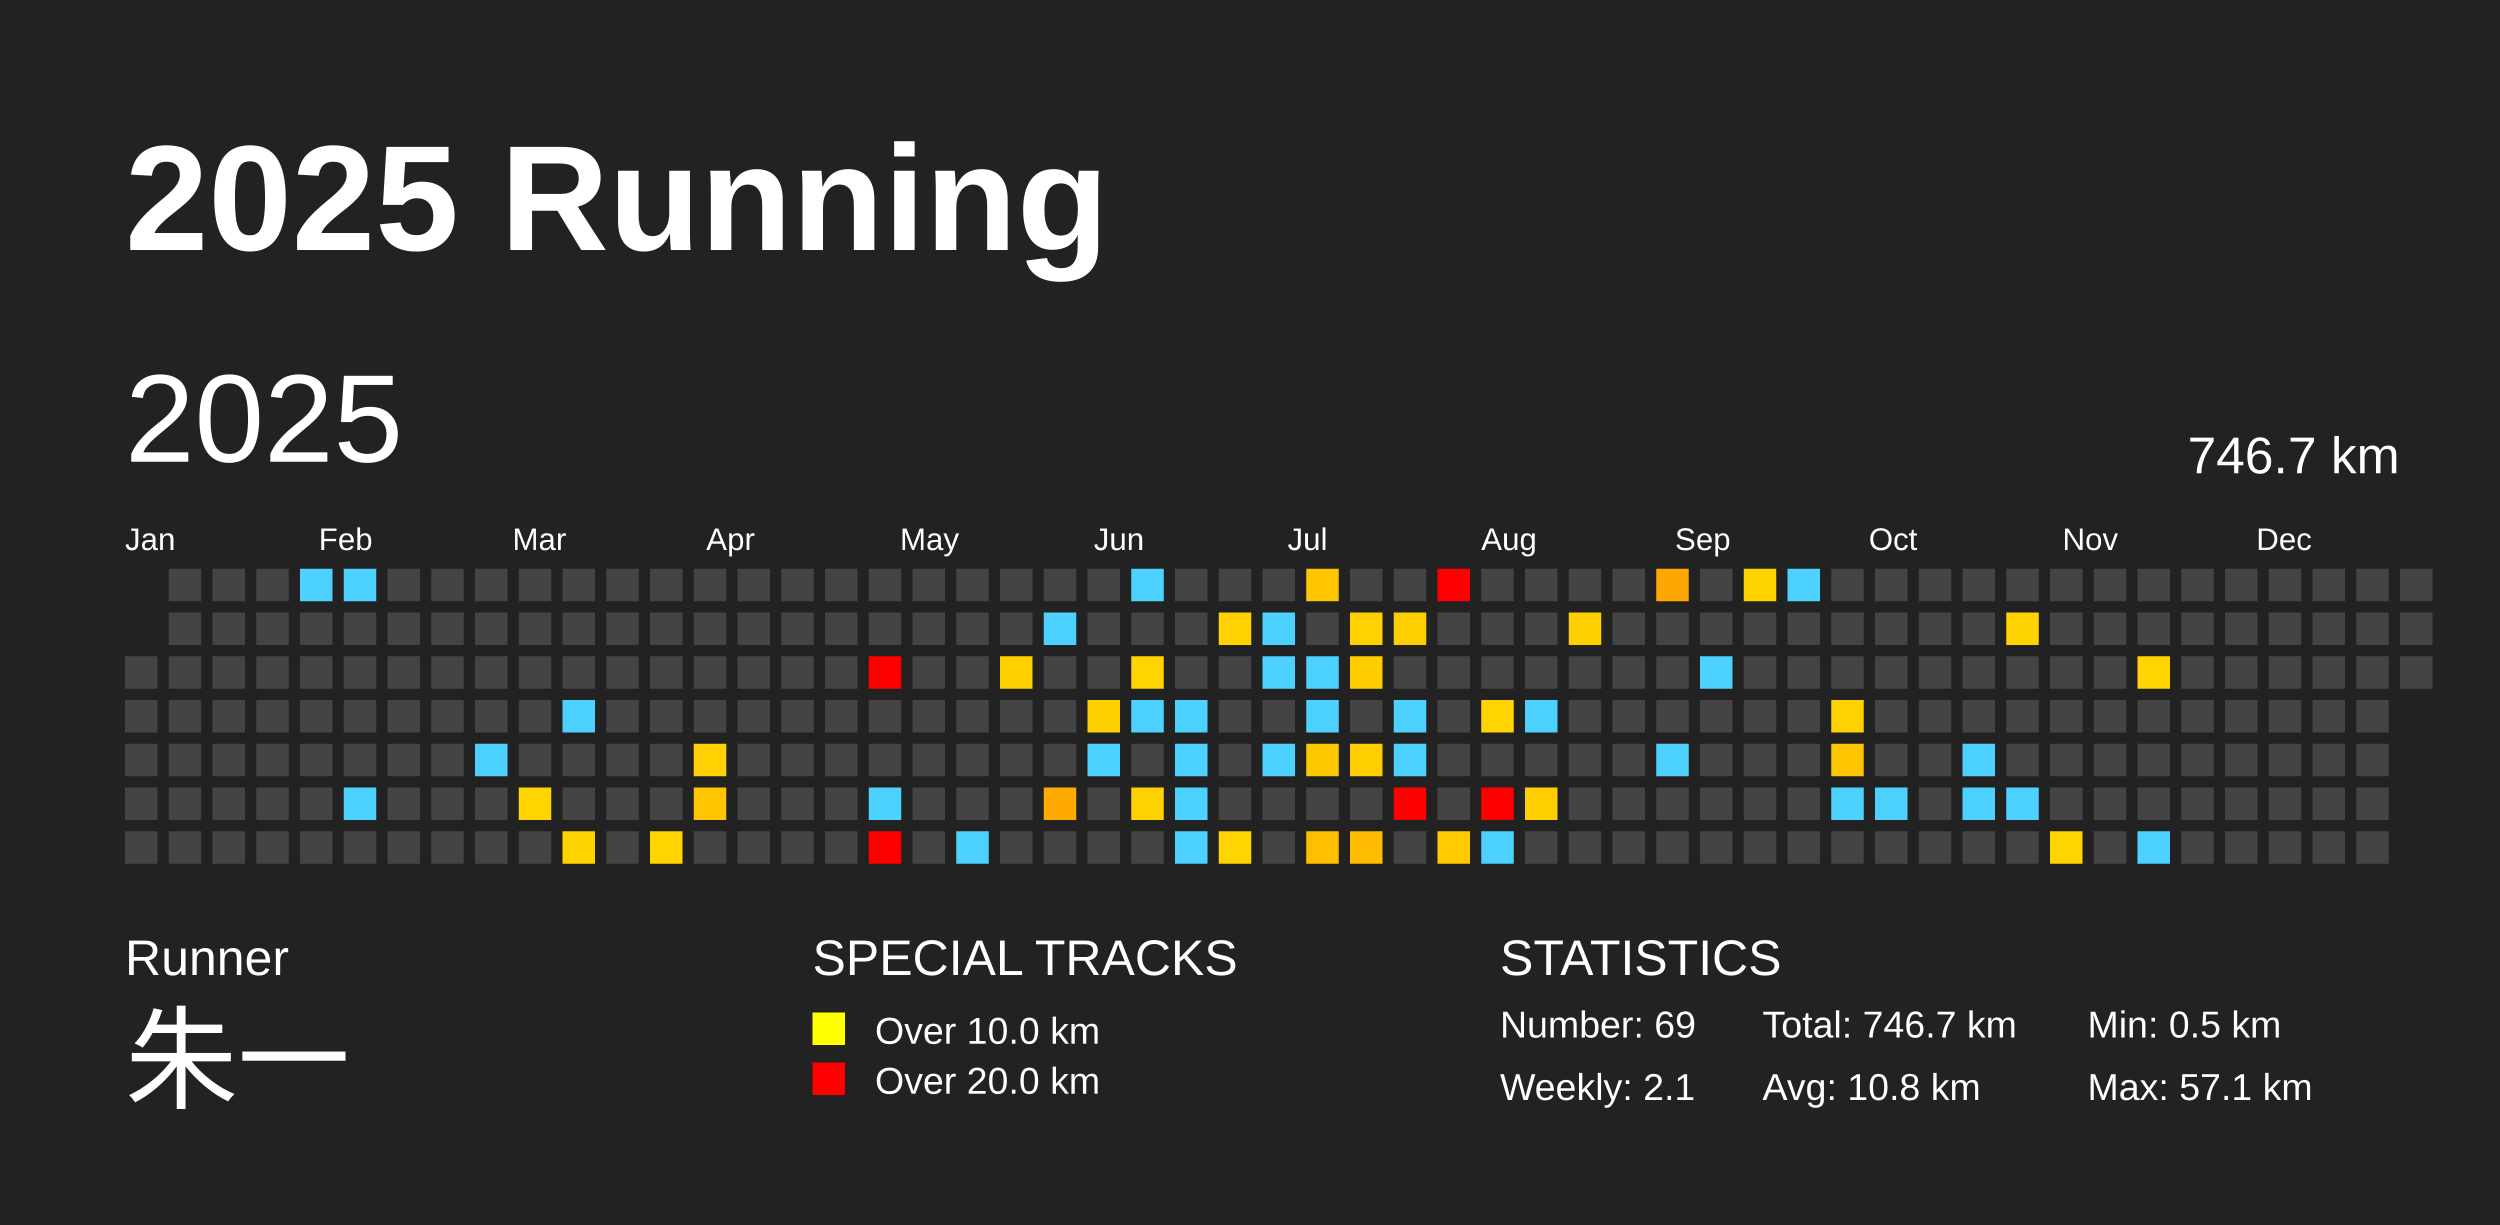
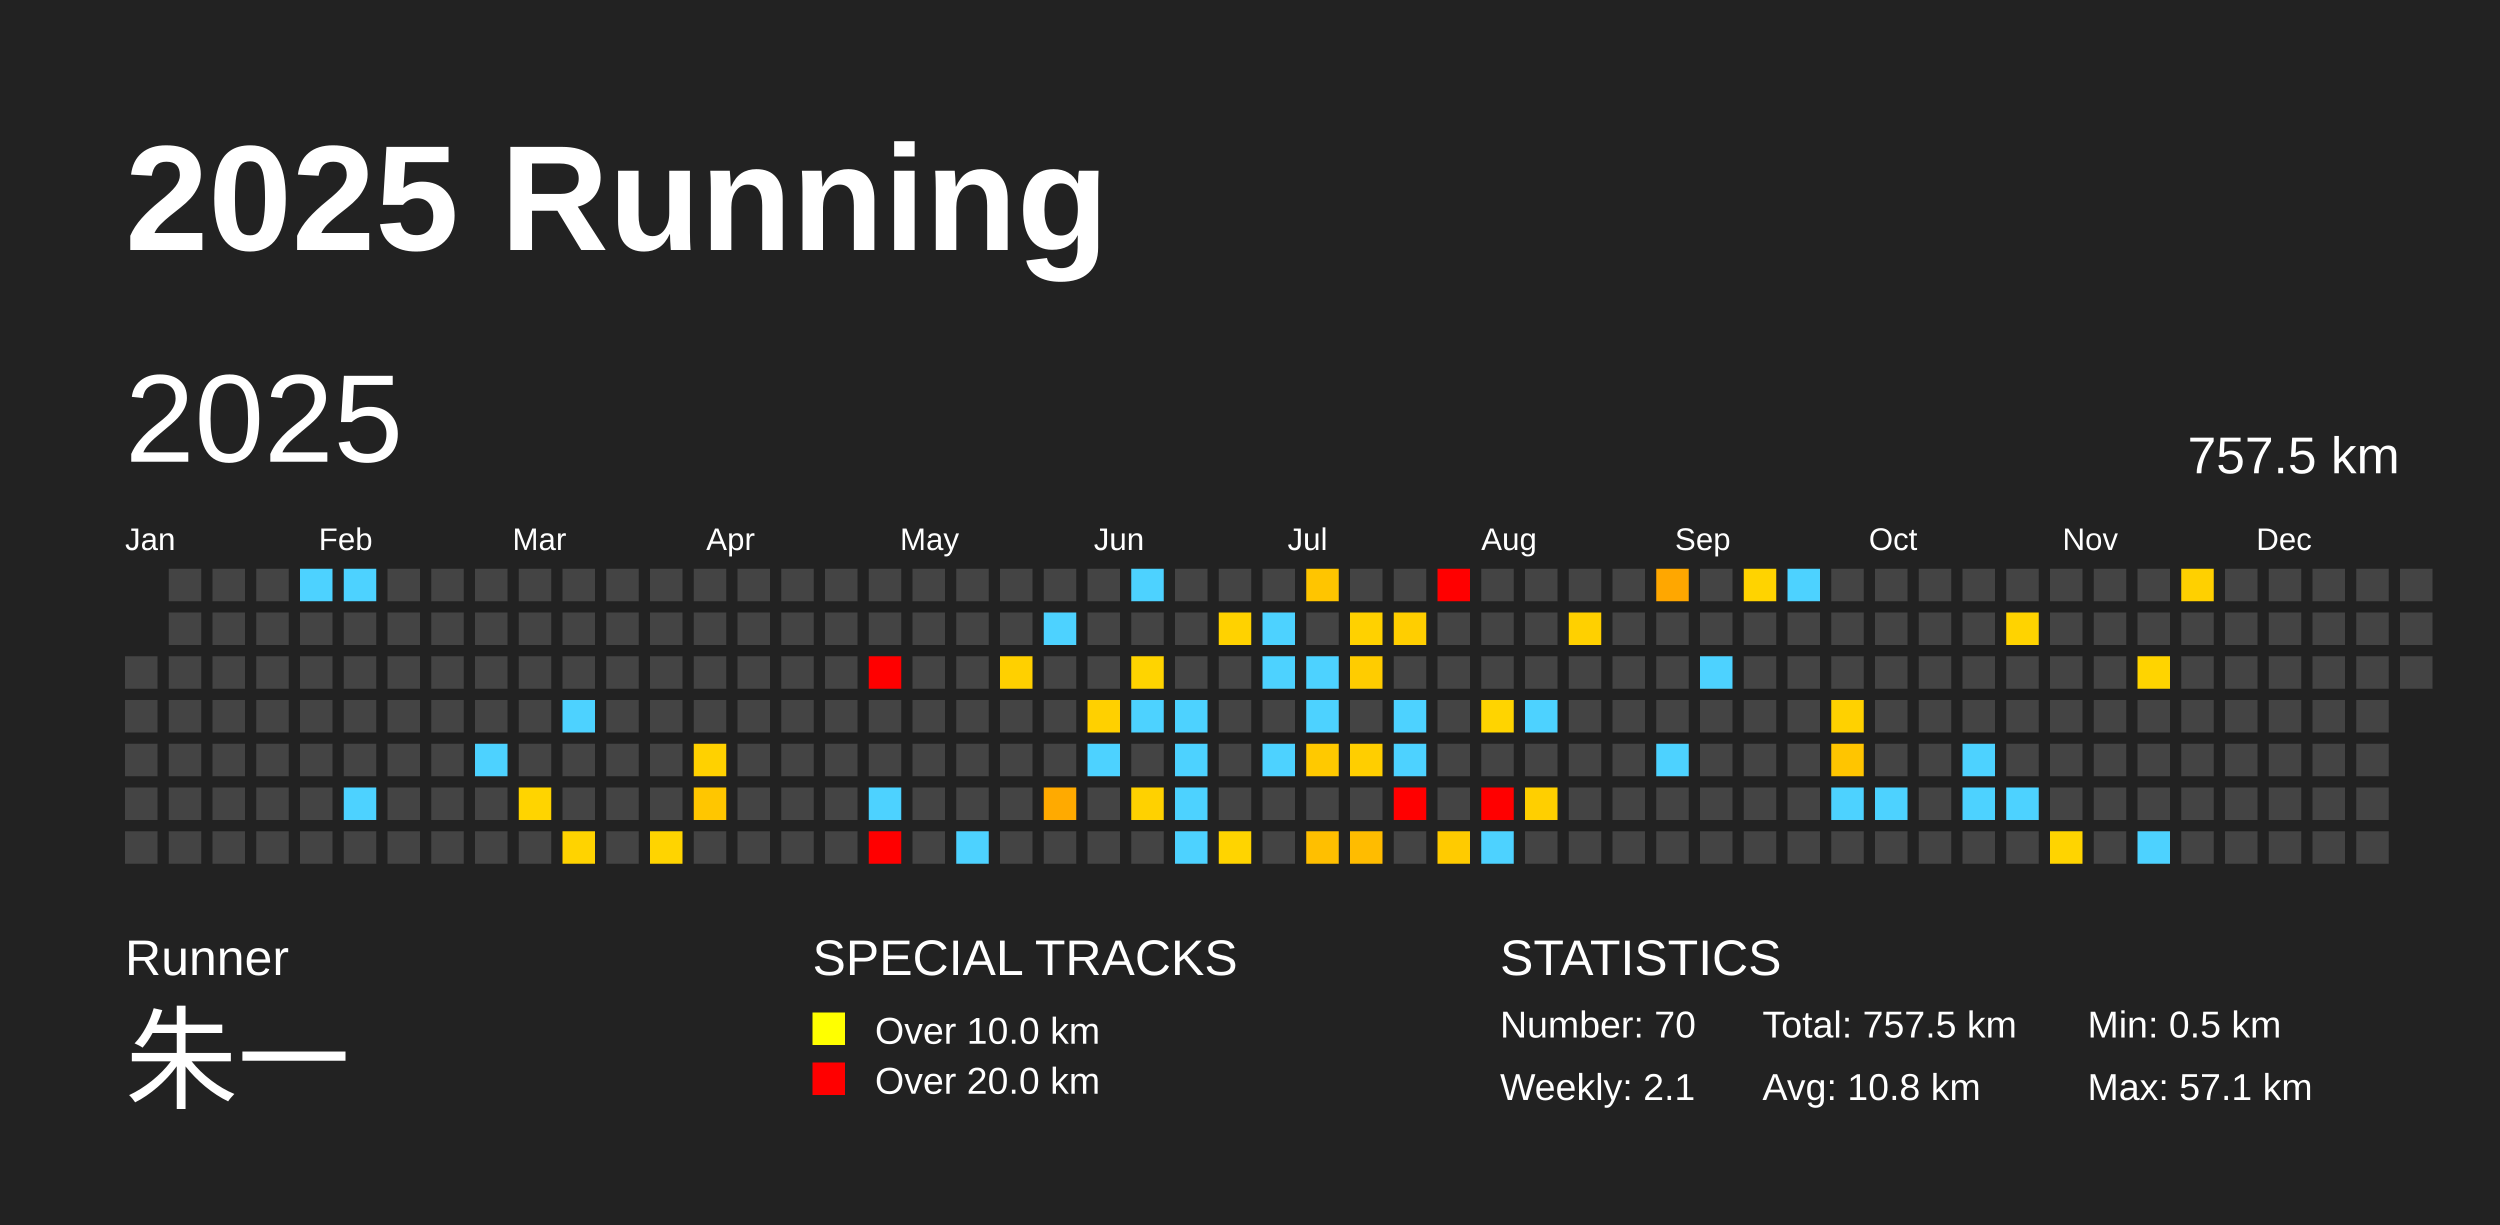
<svg xmlns="http://www.w3.org/2000/svg" baseProfile="full" height="98mm" version="1.1" viewBox="0,0,200,98" width="200mm">
  <defs />
  <rect fill="#222222" height="98" width="200" x="0" y="0" />
  <text fill="#FFFFFF" style="font-size:12px; font-family:Arial; font-weight:bold;" x="10" y="20">2025 Running</text>
  <text fill="#FFFFFF" style="font-size:4px; font-family:Arial" x="10" y="78">Runner</text>
  <text fill="#FFFFFF" style="font-size:9px; font-family:Arial" x="10" y="88">朱一</text>
  <text fill="#FFFFFF" style="font-size:4px; font-family:Arial" x="65" y="78">SPECIAL TRACKS</text>
  <rect fill="yellow" height="2.6" width="2.6" x="65" y="81" />
  <text fill="#FFFFFF" style="font-size:3px; font-family:Arial" x="70" y="83.5">Over 10.0 km</text>
  <rect fill="red" height="2.6" width="2.6" x="65" y="85" />
  <text fill="#FFFFFF" style="font-size:3px; font-family:Arial" x="70" y="87.5">Over 20.0 km</text>
  <text fill="#FFFFFF" style="font-size:4px; font-family:Arial" x="120" y="78">STATISTICS</text>
-   <text fill="#FFFFFF" style="font-size:3px; font-family:Arial" x="120" y="83">Number: 69</text>
+   <text fill="#FFFFFF" style="font-size:3px; font-family:Arial" x="120" y="83">Number: 70</text>
  <text fill="#FFFFFF" style="font-size:3px; font-family:Arial" x="120" y="88">Weekly: 2.1</text>
-   <text fill="#FFFFFF" style="font-size:3px; font-family:Arial" x="141" y="83">Total: 746.7 km</text>
+   <text fill="#FFFFFF" style="font-size:3px; font-family:Arial" x="141" y="83">Total: 757.5 km</text>
  <text fill="#FFFFFF" style="font-size:3px; font-family:Arial" x="141" y="88">Avg: 10.8 km</text>
  <text fill="#FFFFFF" style="font-size:3px; font-family:Arial" x="167" y="83">Min: 0.5 km</text>
  <text fill="#FFFFFF" style="font-size:3px; font-family:Arial" x="167" y="88">Max: 57.1 km</text>
  <text dominant-baseline="hanging" fill="#FFFFFF" style="font-size:10.0px; font-family:Arial;" x="10" y="30">2025</text>
-   <text dominant-baseline="hanging" fill="#FFFFFF" style="font-size:4.125px; font-family:Arial;" x="175" y="35">746.7 km</text>
+   <text dominant-baseline="hanging" fill="#FFFFFF" style="font-size:4.125px; font-family:Arial;" x="175" y="35">757.5 km</text>
  <text fill="#FFFFFF" style="font-size:2.5px; font-family:Arial" x="10.0" y="44">Jan</text>
  <text fill="#FFFFFF" style="font-size:2.5px; font-family:Arial" x="25.5" y="44">Feb</text>
  <text fill="#FFFFFF" style="font-size:2.5px; font-family:Arial" x="41.0" y="44">Mar</text>
  <text fill="#FFFFFF" style="font-size:2.5px; font-family:Arial" x="56.5" y="44">Apr</text>
  <text fill="#FFFFFF" style="font-size:2.5px; font-family:Arial" x="72.0" y="44">May</text>
  <text fill="#FFFFFF" style="font-size:2.5px; font-family:Arial" x="87.5" y="44">Jun</text>
  <text fill="#FFFFFF" style="font-size:2.5px; font-family:Arial" x="103.0" y="44">Jul</text>
  <text fill="#FFFFFF" style="font-size:2.5px; font-family:Arial" x="118.5" y="44">Aug</text>
  <text fill="#FFFFFF" style="font-size:2.5px; font-family:Arial" x="134.0" y="44">Sep</text>
  <text fill="#FFFFFF" style="font-size:2.5px; font-family:Arial" x="149.5" y="44">Oct</text>
  <text fill="#FFFFFF" style="font-size:2.5px; font-family:Arial" x="165.0" y="44">Nov</text>
  <text fill="#FFFFFF" style="font-size:2.5px; font-family:Arial" x="180.5" y="44">Dec</text>
  <rect fill="#444444" height="2.6" width="2.6" x="10.0" y="52.5" />
  <rect fill="#444444" height="2.6" width="2.6" x="10.0" y="56.0" />
  <rect fill="#444444" height="2.6" width="2.6" x="10.0" y="59.5" />
  <rect fill="#444444" height="2.6" width="2.6" x="10.0" y="63.0" />
  <rect fill="#444444" height="2.6" width="2.6" x="10.0" y="66.5" />
  <rect fill="#444444" height="2.6" width="2.6" x="13.5" y="45.5" />
  <rect fill="#444444" height="2.6" width="2.6" x="13.5" y="49.0" />
  <rect fill="#444444" height="2.6" width="2.6" x="13.5" y="52.5" />
  <rect fill="#444444" height="2.6" width="2.6" x="13.5" y="56.0" />
  <rect fill="#444444" height="2.6" width="2.6" x="13.5" y="59.5" />
  <rect fill="#444444" height="2.6" width="2.6" x="13.5" y="63.0" />
  <rect fill="#444444" height="2.6" width="2.6" x="13.5" y="66.5" />
  <rect fill="#444444" height="2.6" width="2.6" x="17.0" y="45.5" />
  <rect fill="#444444" height="2.6" width="2.6" x="17.0" y="49.0" />
  <rect fill="#444444" height="2.6" width="2.6" x="17.0" y="52.5" />
  <rect fill="#444444" height="2.6" width="2.6" x="17.0" y="56.0" />
  <rect fill="#444444" height="2.6" width="2.6" x="17.0" y="59.5" />
  <rect fill="#444444" height="2.6" width="2.6" x="17.0" y="63.0" />
  <rect fill="#444444" height="2.6" width="2.6" x="17.0" y="66.5" />
  <rect fill="#444444" height="2.6" width="2.6" x="20.5" y="45.5" />
  <rect fill="#444444" height="2.6" width="2.6" x="20.5" y="49.0" />
  <rect fill="#444444" height="2.6" width="2.6" x="20.5" y="52.5" />
  <rect fill="#444444" height="2.6" width="2.6" x="20.5" y="56.0" />
  <rect fill="#444444" height="2.6" width="2.6" x="20.5" y="59.5" />
  <rect fill="#444444" height="2.6" width="2.6" x="20.5" y="63.0" />
  <rect fill="#444444" height="2.6" width="2.6" x="20.5" y="66.5" />
  <rect fill="#4dd2ff" height="2.6" width="2.6" x="24.0" y="45.5" />
  <rect fill="#444444" height="2.6" width="2.6" x="24.0" y="49.0" />
  <rect fill="#444444" height="2.6" width="2.6" x="24.0" y="52.5" />
  <rect fill="#444444" height="2.6" width="2.6" x="24.0" y="56.0" />
  <rect fill="#444444" height="2.6" width="2.6" x="24.0" y="59.5" />
  <rect fill="#444444" height="2.6" width="2.6" x="24.0" y="63.0" />
  <rect fill="#444444" height="2.6" width="2.6" x="24.0" y="66.5" />
  <rect fill="#4dd2ff" height="2.6" width="2.6" x="27.5" y="45.5" />
  <rect fill="#444444" height="2.6" width="2.6" x="27.5" y="49.0" />
  <rect fill="#444444" height="2.6" width="2.6" x="27.5" y="52.5" />
  <rect fill="#444444" height="2.6" width="2.6" x="27.5" y="56.0" />
  <rect fill="#444444" height="2.6" width="2.6" x="27.5" y="59.5" />
  <rect fill="#4dd2ff" height="2.6" width="2.6" x="27.5" y="63.0" />
  <rect fill="#444444" height="2.6" width="2.6" x="27.5" y="66.5" />
  <rect fill="#444444" height="2.6" width="2.6" x="31.0" y="45.5" />
  <rect fill="#444444" height="2.6" width="2.6" x="31.0" y="49.0" />
  <rect fill="#444444" height="2.6" width="2.6" x="31.0" y="52.5" />
  <rect fill="#444444" height="2.6" width="2.6" x="31.0" y="56.0" />
  <rect fill="#444444" height="2.6" width="2.6" x="31.0" y="59.5" />
  <rect fill="#444444" height="2.6" width="2.6" x="31.0" y="63.0" />
  <rect fill="#444444" height="2.6" width="2.6" x="31.0" y="66.5" />
  <rect fill="#444444" height="2.6" width="2.6" x="34.5" y="45.5" />
  <rect fill="#444444" height="2.6" width="2.6" x="34.5" y="49.0" />
  <rect fill="#444444" height="2.6" width="2.6" x="34.5" y="52.5" />
  <rect fill="#444444" height="2.6" width="2.6" x="34.5" y="56.0" />
  <rect fill="#444444" height="2.6" width="2.6" x="34.5" y="59.5" />
  <rect fill="#444444" height="2.6" width="2.6" x="34.5" y="63.0" />
  <rect fill="#444444" height="2.6" width="2.6" x="34.5" y="66.5" />
  <rect fill="#444444" height="2.6" width="2.6" x="38.0" y="45.5" />
  <rect fill="#444444" height="2.6" width="2.6" x="38.0" y="49.0" />
  <rect fill="#444444" height="2.6" width="2.6" x="38.0" y="52.5" />
  <rect fill="#444444" height="2.6" width="2.6" x="38.0" y="56.0" />
  <rect fill="#4dd2ff" height="2.6" width="2.6" x="38.0" y="59.5" />
  <rect fill="#444444" height="2.6" width="2.6" x="38.0" y="63.0" />
  <rect fill="#444444" height="2.6" width="2.6" x="38.0" y="66.5" />
  <rect fill="#444444" height="2.6" width="2.6" x="41.5" y="45.5" />
  <rect fill="#444444" height="2.6" width="2.6" x="41.5" y="49.0" />
  <rect fill="#444444" height="2.6" width="2.6" x="41.5" y="52.5" />
  <rect fill="#444444" height="2.6" width="2.6" x="41.5" y="56.0" />
  <rect fill="#444444" height="2.6" width="2.6" x="41.5" y="59.5" />
  <rect fill="#ffd400" height="2.6" width="2.6" x="41.5" y="63.0" />
  <rect fill="#444444" height="2.6" width="2.6" x="41.5" y="66.5" />
  <rect fill="#444444" height="2.6" width="2.6" x="45.0" y="45.5" />
  <rect fill="#444444" height="2.6" width="2.6" x="45.0" y="49.0" />
  <rect fill="#444444" height="2.6" width="2.6" x="45.0" y="52.5" />
  <rect fill="#4dd2ff" height="2.6" width="2.6" x="45.0" y="56.0" />
  <rect fill="#444444" height="2.6" width="2.6" x="45.0" y="59.5" />
  <rect fill="#444444" height="2.6" width="2.6" x="45.0" y="63.0" />
  <rect fill="#ffd300" height="2.6" width="2.6" x="45.0" y="66.5" />
  <rect fill="#444444" height="2.6" width="2.6" x="48.5" y="45.5" />
  <rect fill="#444444" height="2.6" width="2.6" x="48.5" y="49.0" />
  <rect fill="#444444" height="2.6" width="2.6" x="48.5" y="52.5" />
  <rect fill="#444444" height="2.6" width="2.6" x="48.5" y="56.0" />
  <rect fill="#444444" height="2.6" width="2.6" x="48.5" y="59.5" />
  <rect fill="#444444" height="2.6" width="2.6" x="48.5" y="63.0" />
  <rect fill="#444444" height="2.6" width="2.6" x="48.5" y="66.5" />
  <rect fill="#444444" height="2.6" width="2.6" x="52.0" y="45.5" />
  <rect fill="#444444" height="2.6" width="2.6" x="52.0" y="49.0" />
  <rect fill="#444444" height="2.6" width="2.6" x="52.0" y="52.5" />
  <rect fill="#444444" height="2.6" width="2.6" x="52.0" y="56.0" />
  <rect fill="#444444" height="2.6" width="2.6" x="52.0" y="59.5" />
  <rect fill="#444444" height="2.6" width="2.6" x="52.0" y="63.0" />
  <rect fill="#ffd400" height="2.6" width="2.6" x="52.0" y="66.5" />
  <rect fill="#444444" height="2.6" width="2.6" x="55.5" y="45.5" />
  <rect fill="#444444" height="2.6" width="2.6" x="55.5" y="49.0" />
  <rect fill="#444444" height="2.6" width="2.6" x="55.5" y="52.5" />
  <rect fill="#444444" height="2.6" width="2.6" x="55.5" y="56.0" />
  <rect fill="#ffd100" height="2.6" width="2.6" x="55.5" y="59.5" />
  <rect fill="#ffc600" height="2.6" width="2.6" x="55.5" y="63.0" />
  <rect fill="#444444" height="2.6" width="2.6" x="55.5" y="66.5" />
  <rect fill="#444444" height="2.6" width="2.6" x="59.0" y="45.5" />
  <rect fill="#444444" height="2.6" width="2.6" x="59.0" y="49.0" />
  <rect fill="#444444" height="2.6" width="2.6" x="59.0" y="52.5" />
  <rect fill="#444444" height="2.6" width="2.6" x="59.0" y="56.0" />
  <rect fill="#444444" height="2.6" width="2.6" x="59.0" y="59.5" />
  <rect fill="#444444" height="2.6" width="2.6" x="59.0" y="63.0" />
  <rect fill="#444444" height="2.6" width="2.6" x="59.0" y="66.5" />
  <rect fill="#444444" height="2.6" width="2.6" x="62.5" y="45.5" />
  <rect fill="#444444" height="2.6" width="2.6" x="62.5" y="49.0" />
  <rect fill="#444444" height="2.6" width="2.6" x="62.5" y="52.5" />
  <rect fill="#444444" height="2.6" width="2.6" x="62.5" y="56.0" />
  <rect fill="#444444" height="2.6" width="2.6" x="62.5" y="59.5" />
  <rect fill="#444444" height="2.6" width="2.6" x="62.5" y="63.0" />
  <rect fill="#444444" height="2.6" width="2.6" x="62.5" y="66.5" />
  <rect fill="#444444" height="2.6" width="2.6" x="66.0" y="45.5" />
  <rect fill="#444444" height="2.6" width="2.6" x="66.0" y="49.0" />
  <rect fill="#444444" height="2.6" width="2.6" x="66.0" y="52.5" />
  <rect fill="#444444" height="2.6" width="2.6" x="66.0" y="56.0" />
  <rect fill="#444444" height="2.6" width="2.6" x="66.0" y="59.5" />
  <rect fill="#444444" height="2.6" width="2.6" x="66.0" y="63.0" />
  <rect fill="#444444" height="2.6" width="2.6" x="66.0" y="66.5" />
  <rect fill="#444444" height="2.6" width="2.6" x="69.5" y="45.5" />
  <rect fill="#444444" height="2.6" width="2.6" x="69.5" y="49.0" />
  <rect fill="red" height="2.6" width="2.6" x="69.5" y="52.5" />
  <rect fill="#444444" height="2.6" width="2.6" x="69.5" y="56.0" />
  <rect fill="#444444" height="2.6" width="2.6" x="69.5" y="59.5" />
  <rect fill="#4dd2ff" height="2.6" width="2.6" x="69.5" y="63.0" />
  <rect fill="red" height="2.6" width="2.6" x="69.5" y="66.5" />
  <rect fill="#444444" height="2.6" width="2.6" x="73.0" y="45.5" />
  <rect fill="#444444" height="2.6" width="2.6" x="73.0" y="49.0" />
  <rect fill="#444444" height="2.6" width="2.6" x="73.0" y="52.5" />
  <rect fill="#444444" height="2.6" width="2.6" x="73.0" y="56.0" />
  <rect fill="#444444" height="2.6" width="2.6" x="73.0" y="59.5" />
  <rect fill="#444444" height="2.6" width="2.6" x="73.0" y="63.0" />
  <rect fill="#444444" height="2.6" width="2.6" x="73.0" y="66.5" />
  <rect fill="#444444" height="2.6" width="2.6" x="76.5" y="45.5" />
  <rect fill="#444444" height="2.6" width="2.6" x="76.5" y="49.0" />
  <rect fill="#444444" height="2.6" width="2.6" x="76.5" y="52.5" />
  <rect fill="#444444" height="2.6" width="2.6" x="76.5" y="56.0" />
  <rect fill="#444444" height="2.6" width="2.6" x="76.5" y="59.5" />
  <rect fill="#444444" height="2.6" width="2.6" x="76.5" y="63.0" />
  <rect fill="#4dd2ff" height="2.6" width="2.6" x="76.5" y="66.5" />
  <rect fill="#444444" height="2.6" width="2.6" x="80.0" y="45.5" />
  <rect fill="#444444" height="2.6" width="2.6" x="80.0" y="49.0" />
  <rect fill="#ffd000" height="2.6" width="2.6" x="80.0" y="52.5" />
  <rect fill="#444444" height="2.6" width="2.6" x="80.0" y="56.0" />
  <rect fill="#444444" height="2.6" width="2.6" x="80.0" y="59.5" />
  <rect fill="#444444" height="2.6" width="2.6" x="80.0" y="63.0" />
  <rect fill="#444444" height="2.6" width="2.6" x="80.0" y="66.5" />
  <rect fill="#444444" height="2.6" width="2.6" x="83.5" y="45.5" />
  <rect fill="#4dd2ff" height="2.6" width="2.6" x="83.5" y="49.0" />
  <rect fill="#444444" height="2.6" width="2.6" x="83.5" y="52.5" />
  <rect fill="#444444" height="2.6" width="2.6" x="83.5" y="56.0" />
  <rect fill="#444444" height="2.6" width="2.6" x="83.5" y="59.5" />
  <rect fill="#ffaa00" height="2.6" width="2.6" x="83.5" y="63.0" />
  <rect fill="#444444" height="2.6" width="2.6" x="83.5" y="66.5" />
  <rect fill="#444444" height="2.6" width="2.6" x="87.0" y="45.5" />
  <rect fill="#444444" height="2.6" width="2.6" x="87.0" y="49.0" />
  <rect fill="#444444" height="2.6" width="2.6" x="87.0" y="52.5" />
  <rect fill="#ffd000" height="2.6" width="2.6" x="87.0" y="56.0" />
  <rect fill="#4dd2ff" height="2.6" width="2.6" x="87.0" y="59.5" />
  <rect fill="#444444" height="2.6" width="2.6" x="87.0" y="63.0" />
  <rect fill="#444444" height="2.6" width="2.6" x="87.0" y="66.5" />
  <rect fill="#4dd2ff" height="2.6" width="2.6" x="90.5" y="45.5" />
  <rect fill="#444444" height="2.6" width="2.6" x="90.5" y="49.0" />
  <rect fill="#ffd400" height="2.6" width="2.6" x="90.5" y="52.5" />
  <rect fill="#4dd2ff" height="2.6" width="2.6" x="90.5" y="56.0" />
  <rect fill="#444444" height="2.6" width="2.6" x="90.5" y="59.5" />
  <rect fill="#ffd100" height="2.6" width="2.6" x="90.5" y="63.0" />
  <rect fill="#444444" height="2.6" width="2.6" x="90.5" y="66.5" />
  <rect fill="#444444" height="2.6" width="2.6" x="94.0" y="45.5" />
  <rect fill="#444444" height="2.6" width="2.6" x="94.0" y="49.0" />
  <rect fill="#444444" height="2.6" width="2.6" x="94.0" y="52.5" />
  <rect fill="#4dd2ff" height="2.6" width="2.6" x="94.0" y="56.0" />
  <rect fill="#4dd2ff" height="2.6" width="2.6" x="94.0" y="59.5" />
  <rect fill="#4dd2ff" height="2.6" width="2.6" x="94.0" y="63.0" />
  <rect fill="#4dd2ff" height="2.6" width="2.6" x="94.0" y="66.5" />
  <rect fill="#444444" height="2.6" width="2.6" x="97.5" y="45.5" />
  <rect fill="#ffd200" height="2.6" width="2.6" x="97.5" y="49.0" />
  <rect fill="#444444" height="2.6" width="2.6" x="97.5" y="52.5" />
  <rect fill="#444444" height="2.6" width="2.6" x="97.5" y="56.0" />
  <rect fill="#444444" height="2.6" width="2.6" x="97.5" y="59.5" />
  <rect fill="#444444" height="2.6" width="2.6" x="97.5" y="63.0" />
  <rect fill="#ffd400" height="2.6" width="2.6" x="97.5" y="66.5" />
  <rect fill="#444444" height="2.6" width="2.6" x="101.0" y="45.5" />
  <rect fill="#4dd2ff" height="2.6" width="2.6" x="101.0" y="49.0" />
  <rect fill="#4dd2ff" height="2.6" width="2.6" x="101.0" y="52.5" />
  <rect fill="#444444" height="2.6" width="2.6" x="101.0" y="56.0" />
  <rect fill="#4dd2ff" height="2.6" width="2.6" x="101.0" y="59.5" />
  <rect fill="#444444" height="2.6" width="2.6" x="101.0" y="63.0" />
  <rect fill="#444444" height="2.6" width="2.6" x="101.0" y="66.5" />
  <rect fill="#ffc500" height="2.6" width="2.6" x="104.5" y="45.5" />
  <rect fill="#444444" height="2.6" width="2.6" x="104.5" y="49.0" />
  <rect fill="#4dd2ff" height="2.6" width="2.6" x="104.5" y="52.5" />
  <rect fill="#4dd2ff" height="2.6" width="2.6" x="104.5" y="56.0" />
  <rect fill="#ffc900" height="2.6" width="2.6" x="104.5" y="59.5" />
  <rect fill="#444444" height="2.6" width="2.6" x="104.5" y="63.0" />
  <rect fill="#ffbf00" height="2.6" width="2.6" x="104.5" y="66.5" />
  <rect fill="#444444" height="2.6" width="2.6" x="108.0" y="45.5" />
  <rect fill="#ffd100" height="2.6" width="2.6" x="108.0" y="49.0" />
  <rect fill="#ffcc00" height="2.6" width="2.6" x="108.0" y="52.5" />
  <rect fill="#444444" height="2.6" width="2.6" x="108.0" y="56.0" />
  <rect fill="#ffce00" height="2.6" width="2.6" x="108.0" y="59.5" />
  <rect fill="#444444" height="2.6" width="2.6" x="108.0" y="63.0" />
  <rect fill="#ffbc00" height="2.6" width="2.6" x="108.0" y="66.5" />
  <rect fill="#444444" height="2.6" width="2.6" x="111.5" y="45.5" />
  <rect fill="#ffce00" height="2.6" width="2.6" x="111.5" y="49.0" />
  <rect fill="#444444" height="2.6" width="2.6" x="111.5" y="52.5" />
  <rect fill="#4dd2ff" height="2.6" width="2.6" x="111.5" y="56.0" />
  <rect fill="#4dd2ff" height="2.6" width="2.6" x="111.5" y="59.5" />
  <rect fill="red" height="2.6" width="2.6" x="111.5" y="63.0" />
  <rect fill="#444444" height="2.6" width="2.6" x="111.5" y="66.5" />
  <rect fill="red" height="2.6" width="2.6" x="115.0" y="45.5" />
  <rect fill="#444444" height="2.6" width="2.6" x="115.0" y="49.0" />
  <rect fill="#444444" height="2.6" width="2.6" x="115.0" y="52.5" />
  <rect fill="#444444" height="2.6" width="2.6" x="115.0" y="56.0" />
  <rect fill="#444444" height="2.6" width="2.6" x="115.0" y="59.5" />
  <rect fill="#444444" height="2.6" width="2.6" x="115.0" y="63.0" />
  <rect fill="#ffcb00" height="2.6" width="2.6" x="115.0" y="66.5" />
  <rect fill="#444444" height="2.6" width="2.6" x="118.5" y="45.5" />
  <rect fill="#444444" height="2.6" width="2.6" x="118.5" y="49.0" />
  <rect fill="#444444" height="2.6" width="2.6" x="118.5" y="52.5" />
  <rect fill="#ffd400" height="2.6" width="2.6" x="118.5" y="56.0" />
  <rect fill="#444444" height="2.6" width="2.6" x="118.5" y="59.5" />
  <rect fill="red" height="2.6" width="2.6" x="118.5" y="63.0" />
  <rect fill="#4dd2ff" height="2.6" width="2.6" x="118.5" y="66.5" />
  <rect fill="#444444" height="2.6" width="2.6" x="122.0" y="45.5" />
  <rect fill="#444444" height="2.6" width="2.6" x="122.0" y="49.0" />
  <rect fill="#444444" height="2.6" width="2.6" x="122.0" y="52.5" />
  <rect fill="#4dd2ff" height="2.6" width="2.6" x="122.0" y="56.0" />
  <rect fill="#444444" height="2.6" width="2.6" x="122.0" y="59.5" />
  <rect fill="#ffcf00" height="2.6" width="2.6" x="122.0" y="63.0" />
  <rect fill="#444444" height="2.6" width="2.6" x="122.0" y="66.5" />
  <rect fill="#444444" height="2.6" width="2.6" x="125.5" y="45.5" />
  <rect fill="#ffd000" height="2.6" width="2.6" x="125.5" y="49.0" />
  <rect fill="#444444" height="2.6" width="2.6" x="125.5" y="52.5" />
  <rect fill="#444444" height="2.6" width="2.6" x="125.5" y="56.0" />
  <rect fill="#444444" height="2.6" width="2.6" x="125.5" y="59.5" />
  <rect fill="#444444" height="2.6" width="2.6" x="125.5" y="63.0" />
  <rect fill="#444444" height="2.6" width="2.6" x="125.5" y="66.5" />
  <rect fill="#444444" height="2.6" width="2.6" x="129.0" y="45.5" />
  <rect fill="#444444" height="2.6" width="2.6" x="129.0" y="49.0" />
  <rect fill="#444444" height="2.6" width="2.6" x="129.0" y="52.5" />
  <rect fill="#444444" height="2.6" width="2.6" x="129.0" y="56.0" />
  <rect fill="#444444" height="2.6" width="2.6" x="129.0" y="59.5" />
  <rect fill="#444444" height="2.6" width="2.6" x="129.0" y="63.0" />
  <rect fill="#444444" height="2.6" width="2.6" x="129.0" y="66.5" />
  <rect fill="#ffa700" height="2.6" width="2.6" x="132.5" y="45.5" />
  <rect fill="#444444" height="2.6" width="2.6" x="132.5" y="49.0" />
  <rect fill="#444444" height="2.6" width="2.6" x="132.5" y="52.5" />
  <rect fill="#444444" height="2.6" width="2.6" x="132.5" y="56.0" />
  <rect fill="#4dd2ff" height="2.6" width="2.6" x="132.5" y="59.5" />
  <rect fill="#444444" height="2.6" width="2.6" x="132.5" y="63.0" />
  <rect fill="#444444" height="2.6" width="2.6" x="132.5" y="66.5" />
  <rect fill="#444444" height="2.6" width="2.6" x="136.0" y="45.5" />
  <rect fill="#444444" height="2.6" width="2.6" x="136.0" y="49.0" />
  <rect fill="#4dd2ff" height="2.6" width="2.6" x="136.0" y="52.5" />
  <rect fill="#444444" height="2.6" width="2.6" x="136.0" y="56.0" />
  <rect fill="#444444" height="2.6" width="2.6" x="136.0" y="59.5" />
  <rect fill="#444444" height="2.6" width="2.6" x="136.0" y="63.0" />
  <rect fill="#444444" height="2.6" width="2.6" x="136.0" y="66.5" />
  <rect fill="#ffd300" height="2.6" width="2.6" x="139.5" y="45.5" />
  <rect fill="#444444" height="2.6" width="2.6" x="139.5" y="49.0" />
  <rect fill="#444444" height="2.6" width="2.6" x="139.5" y="52.5" />
  <rect fill="#444444" height="2.6" width="2.6" x="139.5" y="56.0" />
  <rect fill="#444444" height="2.6" width="2.6" x="139.5" y="59.5" />
  <rect fill="#444444" height="2.6" width="2.6" x="139.5" y="63.0" />
  <rect fill="#444444" height="2.6" width="2.6" x="139.5" y="66.5" />
  <rect fill="#4dd2ff" height="2.6" width="2.6" x="143.0" y="45.5" />
  <rect fill="#444444" height="2.6" width="2.6" x="143.0" y="49.0" />
  <rect fill="#444444" height="2.6" width="2.6" x="143.0" y="52.5" />
  <rect fill="#444444" height="2.6" width="2.6" x="143.0" y="56.0" />
  <rect fill="#444444" height="2.6" width="2.6" x="143.0" y="59.5" />
  <rect fill="#444444" height="2.6" width="2.6" x="143.0" y="63.0" />
  <rect fill="#444444" height="2.6" width="2.6" x="143.0" y="66.5" />
  <rect fill="#444444" height="2.6" width="2.6" x="146.5" y="45.5" />
  <rect fill="#444444" height="2.6" width="2.6" x="146.5" y="49.0" />
  <rect fill="#444444" height="2.6" width="2.6" x="146.5" y="52.5" />
  <rect fill="#ffd100" height="2.6" width="2.6" x="146.5" y="56.0" />
  <rect fill="#ffc500" height="2.6" width="2.6" x="146.5" y="59.5" />
  <rect fill="#4dd2ff" height="2.6" width="2.6" x="146.5" y="63.0" />
  <rect fill="#444444" height="2.6" width="2.6" x="146.5" y="66.5" />
  <rect fill="#444444" height="2.6" width="2.6" x="150.0" y="45.5" />
  <rect fill="#444444" height="2.6" width="2.6" x="150.0" y="49.0" />
  <rect fill="#444444" height="2.6" width="2.6" x="150.0" y="52.5" />
  <rect fill="#444444" height="2.6" width="2.6" x="150.0" y="56.0" />
  <rect fill="#444444" height="2.6" width="2.6" x="150.0" y="59.5" />
  <rect fill="#4dd2ff" height="2.6" width="2.6" x="150.0" y="63.0" />
  <rect fill="#444444" height="2.6" width="2.6" x="150.0" y="66.5" />
  <rect fill="#444444" height="2.6" width="2.6" x="153.5" y="45.5" />
  <rect fill="#444444" height="2.6" width="2.6" x="153.5" y="49.0" />
  <rect fill="#444444" height="2.6" width="2.6" x="153.5" y="52.5" />
  <rect fill="#444444" height="2.6" width="2.6" x="153.5" y="56.0" />
  <rect fill="#444444" height="2.6" width="2.6" x="153.5" y="59.5" />
  <rect fill="#444444" height="2.6" width="2.6" x="153.5" y="63.0" />
  <rect fill="#444444" height="2.6" width="2.6" x="153.5" y="66.5" />
  <rect fill="#444444" height="2.6" width="2.6" x="157.0" y="45.5" />
  <rect fill="#444444" height="2.6" width="2.6" x="157.0" y="49.0" />
  <rect fill="#444444" height="2.6" width="2.6" x="157.0" y="52.5" />
  <rect fill="#444444" height="2.6" width="2.6" x="157.0" y="56.0" />
  <rect fill="#4dd2ff" height="2.6" width="2.6" x="157.0" y="59.5" />
  <rect fill="#4dd2ff" height="2.6" width="2.6" x="157.0" y="63.0" />
  <rect fill="#444444" height="2.6" width="2.6" x="157.0" y="66.5" />
  <rect fill="#444444" height="2.6" width="2.6" x="160.5" y="45.5" />
  <rect fill="#ffd300" height="2.6" width="2.6" x="160.5" y="49.0" />
  <rect fill="#444444" height="2.6" width="2.6" x="160.5" y="52.5" />
  <rect fill="#444444" height="2.6" width="2.6" x="160.5" y="56.0" />
  <rect fill="#444444" height="2.6" width="2.6" x="160.5" y="59.5" />
  <rect fill="#4dd2ff" height="2.6" width="2.6" x="160.5" y="63.0" />
  <rect fill="#444444" height="2.6" width="2.6" x="160.5" y="66.5" />
  <rect fill="#444444" height="2.6" width="2.6" x="164.0" y="45.5" />
  <rect fill="#444444" height="2.6" width="2.6" x="164.0" y="49.0" />
  <rect fill="#444444" height="2.6" width="2.6" x="164.0" y="52.5" />
  <rect fill="#444444" height="2.6" width="2.6" x="164.0" y="56.0" />
  <rect fill="#444444" height="2.6" width="2.6" x="164.0" y="59.5" />
  <rect fill="#444444" height="2.6" width="2.6" x="164.0" y="63.0" />
  <rect fill="#ffd400" height="2.6" width="2.6" x="164.0" y="66.5" />
  <rect fill="#444444" height="2.6" width="2.6" x="167.5" y="45.5" />
  <rect fill="#444444" height="2.6" width="2.6" x="167.5" y="49.0" />
  <rect fill="#444444" height="2.6" width="2.6" x="167.5" y="52.5" />
  <rect fill="#444444" height="2.6" width="2.6" x="167.5" y="56.0" />
  <rect fill="#444444" height="2.6" width="2.6" x="167.5" y="59.5" />
  <rect fill="#444444" height="2.6" width="2.6" x="167.5" y="63.0" />
  <rect fill="#444444" height="2.6" width="2.6" x="167.5" y="66.5" />
  <rect fill="#444444" height="2.6" width="2.6" x="171.0" y="45.5" />
  <rect fill="#444444" height="2.6" width="2.6" x="171.0" y="49.0" />
  <rect fill="#ffd400" height="2.6" width="2.6" x="171.0" y="52.5" />
  <rect fill="#444444" height="2.6" width="2.6" x="171.0" y="56.0" />
  <rect fill="#444444" height="2.6" width="2.6" x="171.0" y="59.5" />
  <rect fill="#444444" height="2.6" width="2.6" x="171.0" y="63.0" />
  <rect fill="#4dd2ff" height="2.6" width="2.6" x="171.0" y="66.5" />
-   <rect fill="#444444" height="2.6" width="2.6" x="174.5" y="45.5" />
+   <rect fill="#ffd000" height="2.6" width="2.6" x="174.5" y="45.5" />
  <rect fill="#444444" height="2.6" width="2.6" x="174.5" y="49.0" />
  <rect fill="#444444" height="2.6" width="2.6" x="174.5" y="52.5" />
  <rect fill="#444444" height="2.6" width="2.6" x="174.5" y="56.0" />
  <rect fill="#444444" height="2.6" width="2.6" x="174.5" y="59.5" />
  <rect fill="#444444" height="2.6" width="2.6" x="174.5" y="63.0" />
  <rect fill="#444444" height="2.6" width="2.6" x="174.5" y="66.5" />
  <rect fill="#444444" height="2.6" width="2.6" x="178.0" y="45.5" />
  <rect fill="#444444" height="2.6" width="2.6" x="178.0" y="49.0" />
  <rect fill="#444444" height="2.6" width="2.6" x="178.0" y="52.5" />
  <rect fill="#444444" height="2.6" width="2.6" x="178.0" y="56.0" />
  <rect fill="#444444" height="2.6" width="2.6" x="178.0" y="59.5" />
  <rect fill="#444444" height="2.6" width="2.6" x="178.0" y="63.0" />
  <rect fill="#444444" height="2.6" width="2.6" x="178.0" y="66.5" />
  <rect fill="#444444" height="2.6" width="2.6" x="181.5" y="45.5" />
  <rect fill="#444444" height="2.6" width="2.6" x="181.5" y="49.0" />
  <rect fill="#444444" height="2.6" width="2.6" x="181.5" y="52.5" />
  <rect fill="#444444" height="2.6" width="2.6" x="181.5" y="56.0" />
  <rect fill="#444444" height="2.6" width="2.6" x="181.5" y="59.5" />
  <rect fill="#444444" height="2.6" width="2.6" x="181.5" y="63.0" />
  <rect fill="#444444" height="2.6" width="2.6" x="181.5" y="66.5" />
  <rect fill="#444444" height="2.6" width="2.6" x="185.0" y="45.5" />
  <rect fill="#444444" height="2.6" width="2.6" x="185.0" y="49.0" />
  <rect fill="#444444" height="2.6" width="2.6" x="185.0" y="52.5" />
  <rect fill="#444444" height="2.6" width="2.6" x="185.0" y="56.0" />
  <rect fill="#444444" height="2.6" width="2.6" x="185.0" y="59.5" />
  <rect fill="#444444" height="2.6" width="2.6" x="185.0" y="63.0" />
  <rect fill="#444444" height="2.6" width="2.6" x="185.0" y="66.5" />
  <rect fill="#444444" height="2.6" width="2.6" x="188.5" y="45.5" />
  <rect fill="#444444" height="2.6" width="2.6" x="188.5" y="49.0" />
  <rect fill="#444444" height="2.6" width="2.6" x="188.5" y="52.5" />
  <rect fill="#444444" height="2.6" width="2.6" x="188.5" y="56.0" />
  <rect fill="#444444" height="2.6" width="2.6" x="188.5" y="59.5" />
  <rect fill="#444444" height="2.6" width="2.6" x="188.5" y="63.0" />
  <rect fill="#444444" height="2.6" width="2.6" x="188.5" y="66.5" />
  <rect fill="#444444" height="2.6" width="2.6" x="192.0" y="45.5" />
  <rect fill="#444444" height="2.6" width="2.6" x="192.0" y="49.0" />
  <rect fill="#444444" height="2.6" width="2.6" x="192.0" y="52.5" />
</svg>
